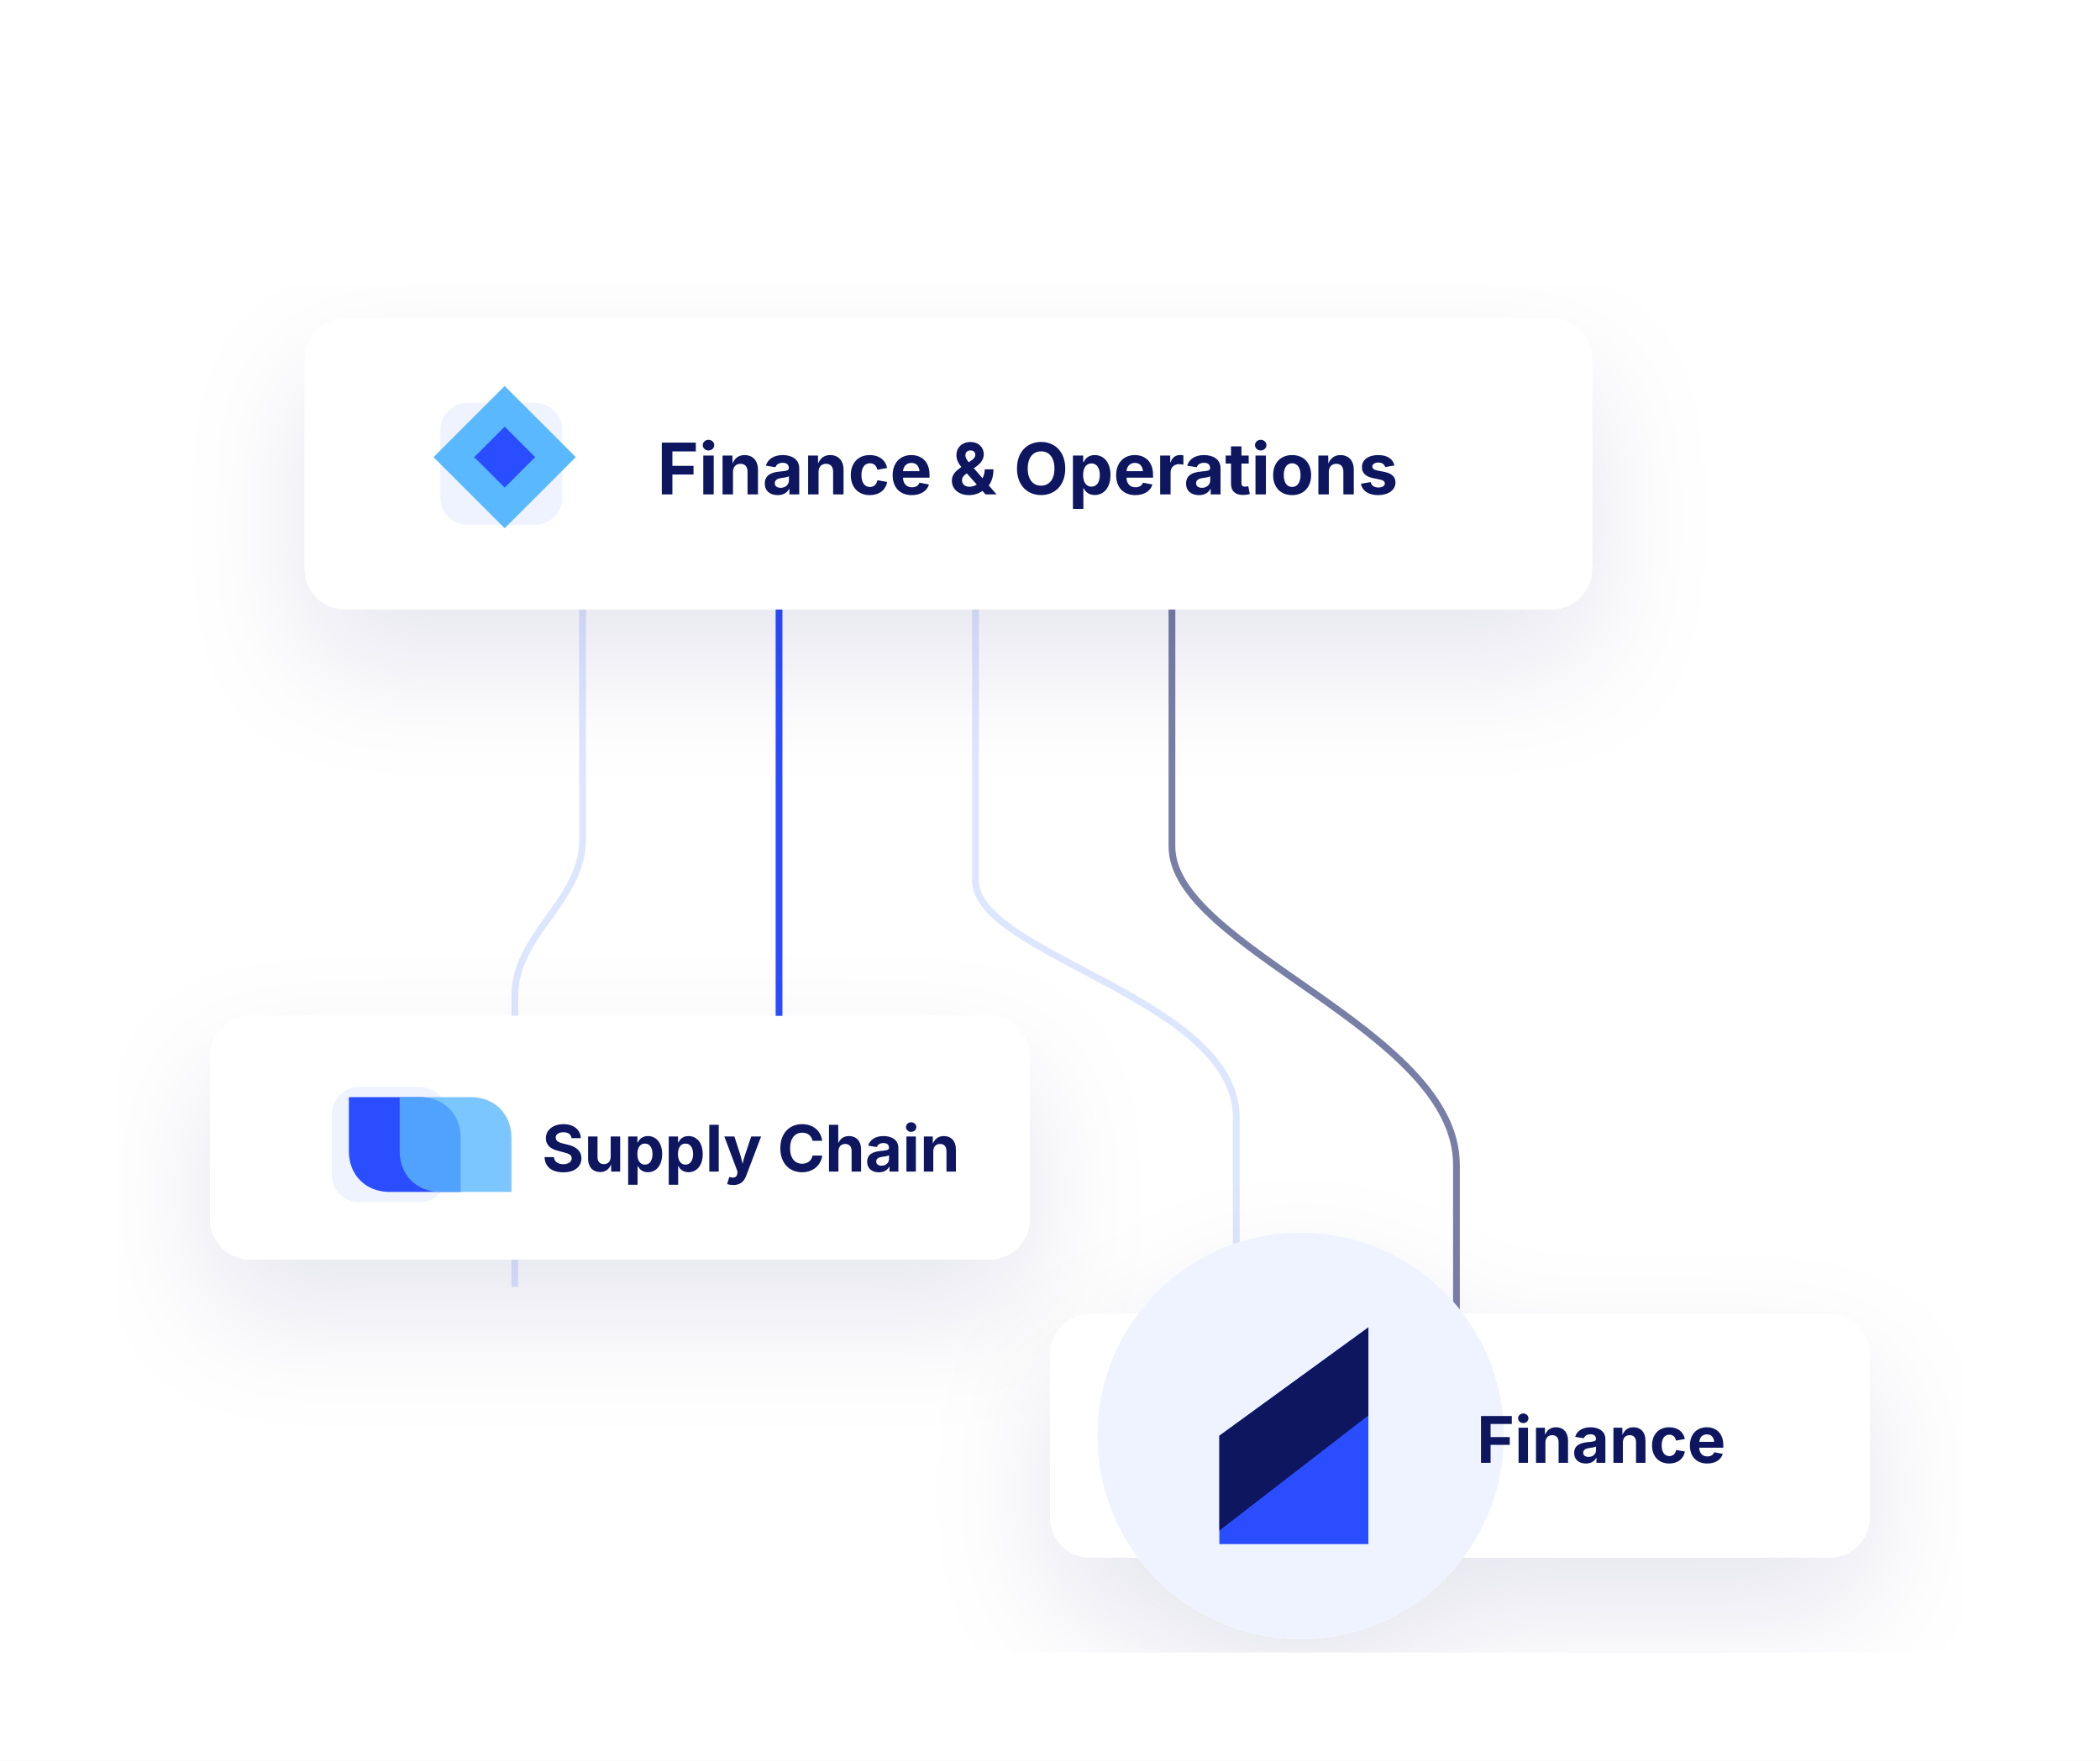
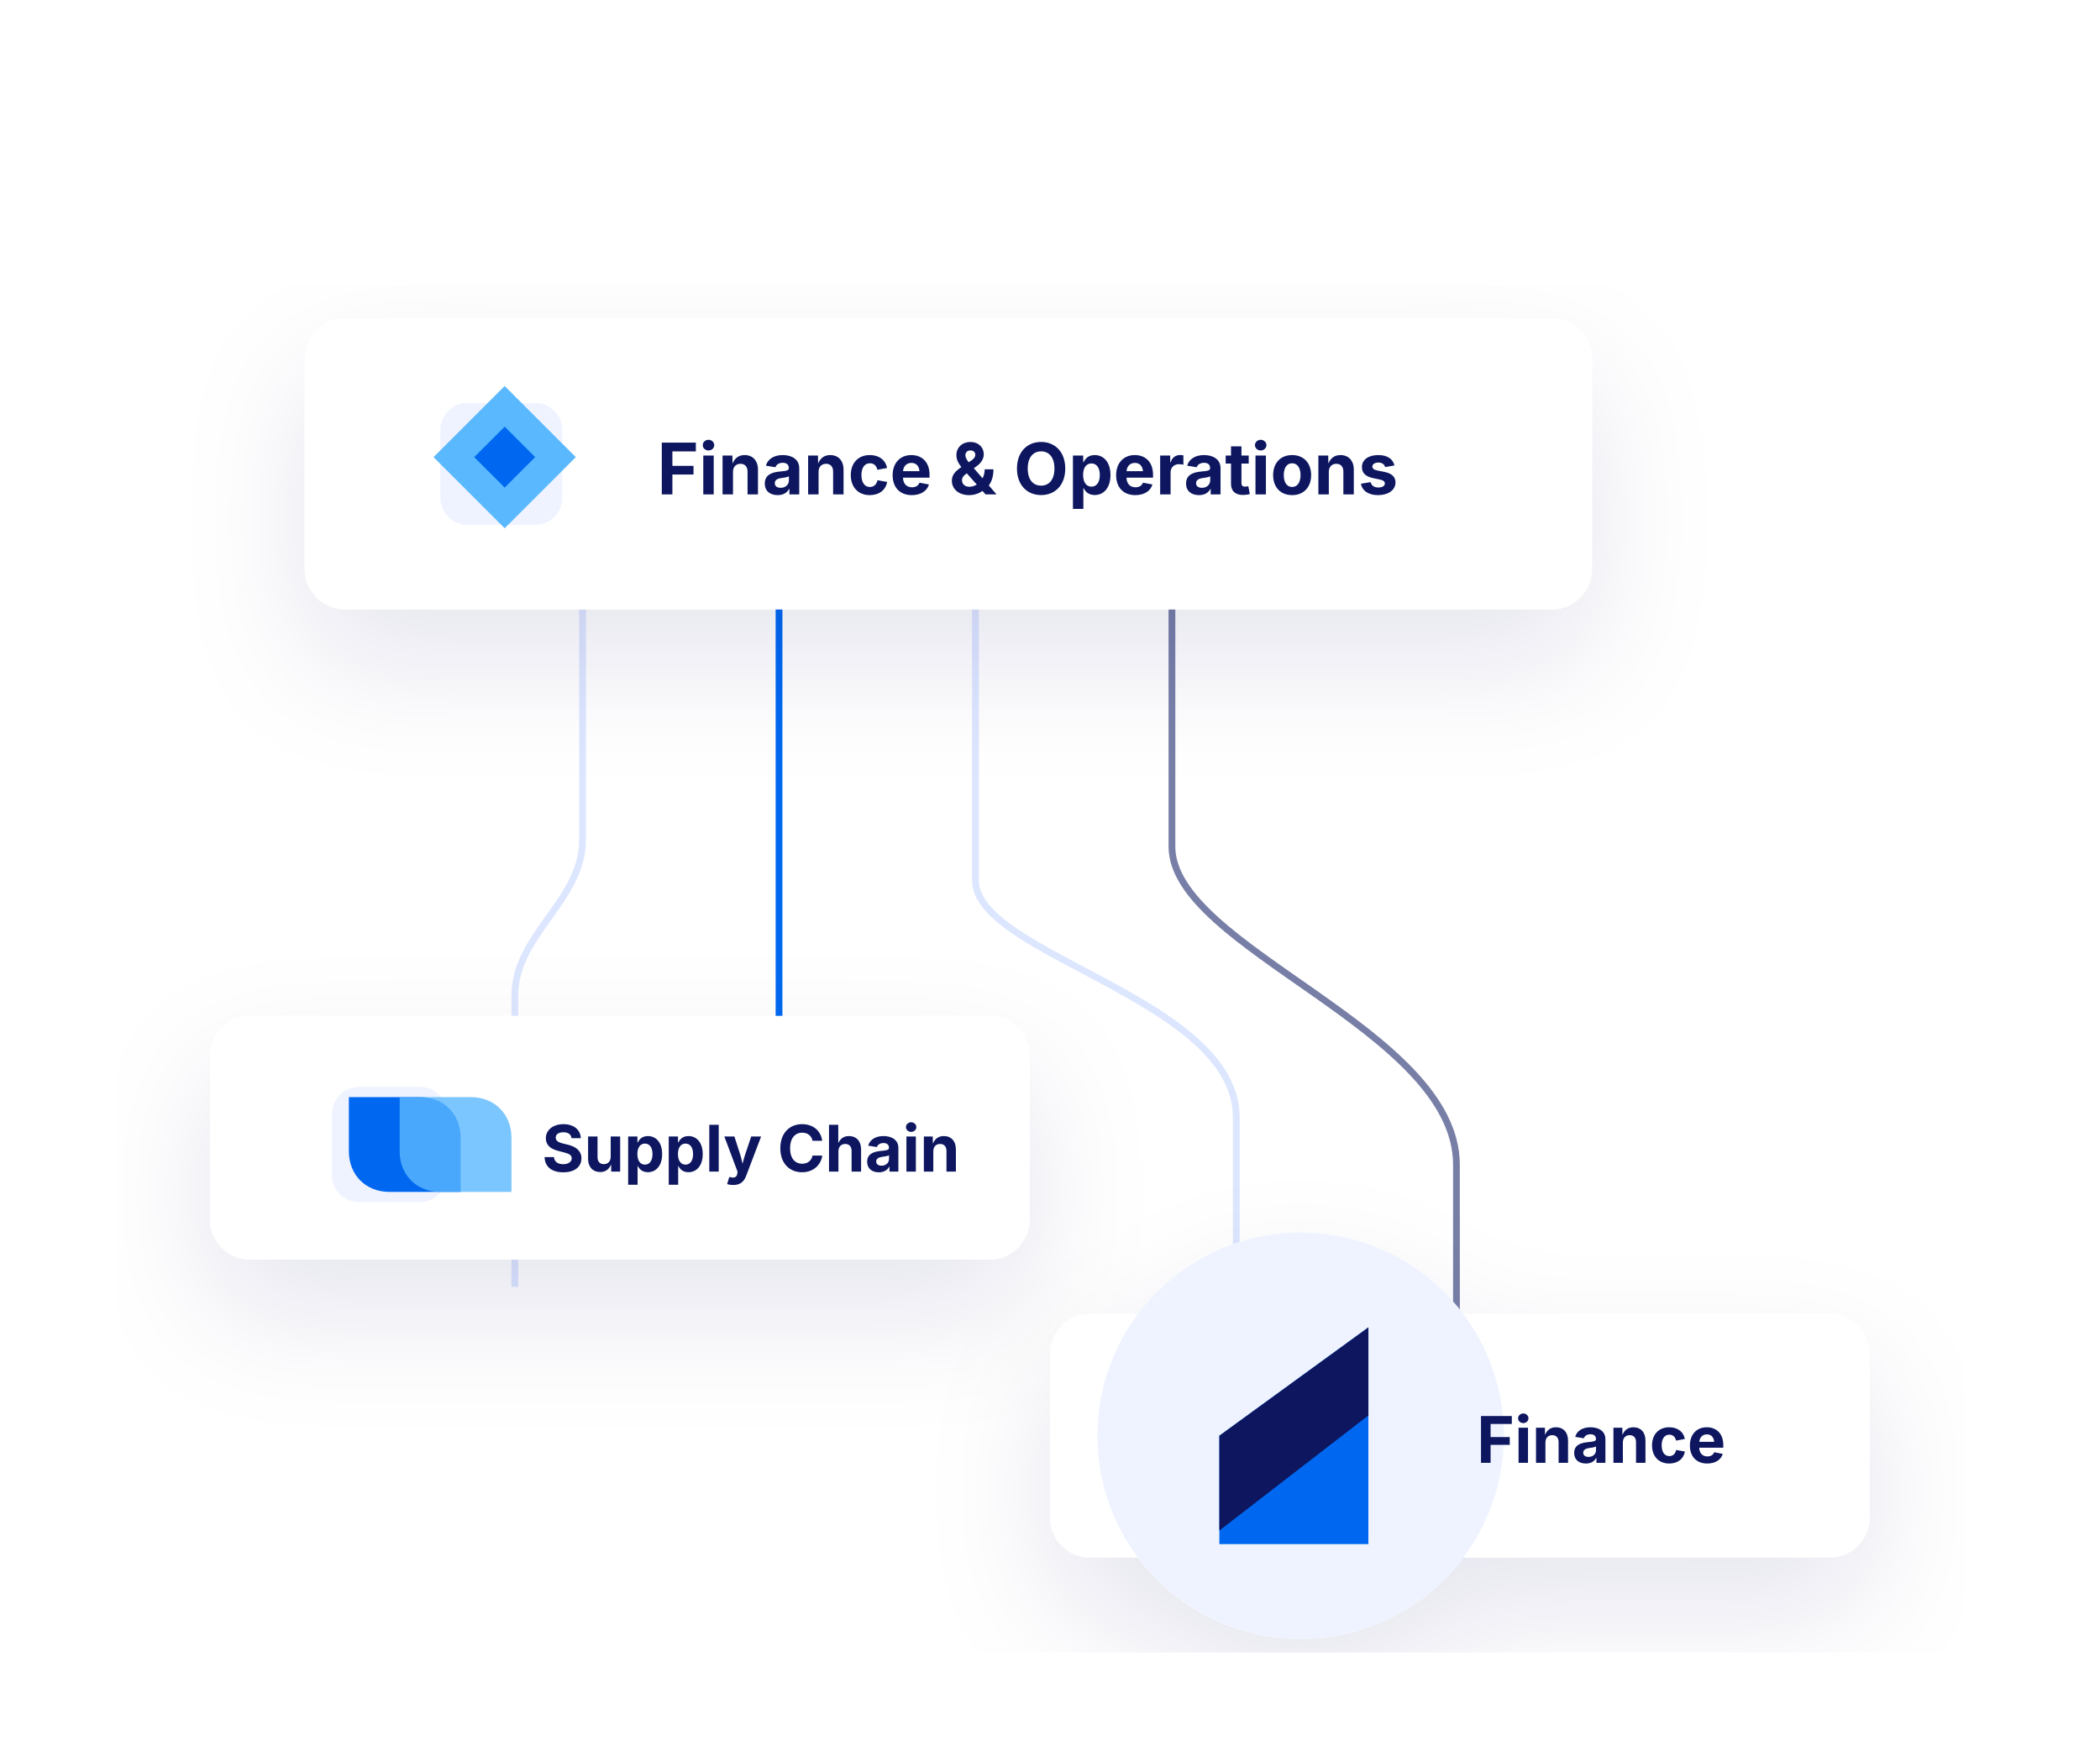
<svg xmlns="http://www.w3.org/2000/svg" width="620" height="520" viewBox="0 0 620 520" fill="none">
  <rect width="620" height="520" fill="white" />
  <path d="M172 166V248C172 266 152 276 152 294V380" stroke="#DDE6FF" stroke-width="2" />
-   <path d="M230 166V370" stroke="#2B4DFF" stroke-width="2" />
+   <path d="M230 166V370" stroke="#0068f0" stroke-width="2" />
  <path d="M288 166V260C288 282 365 295 365 330V398" stroke="#DDE6FF" stroke-width="2" />
  <path d="M346 166V250C346 280 430 304 430 344V394" stroke="#0A165E" stroke-width="2" opacity=".55" />
  <g filter="url(#card)">
    <rect x="90" y="94" width="380" height="86" rx="12" fill="white" />
    <rect x="130" y="119" width="36" height="36" rx="8" fill="#EEF3FF" />
    <path d="M149 114L170 135L149 156L128 135L149 114Z" fill="#5AB8FF" />
-     <path d="M149 126L158 135L149 144L140 135L149 126Z" fill="#2B4DFF" />
+     <path d="M149 126L158 135L149 144L140 135L149 126Z" fill="#0068f0" />
    <text x="194" y="146" fill="#0A165E" font-family="Inter, Arial" font-size="21" font-weight="700">Finance &amp; Operations</text>
  </g>
  <g filter="url(#card)">
    <rect x="62" y="300" width="242" height="72" rx="12" fill="white" />
    <rect x="98" y="321" width="34" height="34" rx="8" fill="#EEF3FF" />
-     <path d="M103 324H124C131 324 136 329 136 336V352H115C108 352 103 347 103 340V324Z" fill="#2B4DFF" />
+     <path d="M103 324H124C131 324 136 329 136 336V352H115C108 352 103 347 103 340V324Z" fill="#0068f0" />
    <path d="M118 324H139C146 324 151 329 151 336V352H130C123 352 118 347 118 340V324Z" fill="#5AB8FF" opacity=".8" />
    <text x="160" y="346" fill="#0A165E" font-family="Inter, Arial" font-size="19" font-weight="700">Supply Chain</text>
  </g>
  <g filter="url(#card)">
    <rect x="310" y="388" width="242" height="72" rx="12" fill="white" />
    <circle cx="384" cy="424" r="60" fill="#EEF3FF" />
-     <path d="M360 424L404 392V456H360V424Z" fill="#2B4DFF" />
+     <path d="M360 424L404 392V456H360V424Z" fill="#0068f0" />
    <path d="M360 424L404 392V418L360 452V424Z" fill="#0A165E" />
    <text x="436" y="432" fill="#0A165E" font-family="Inter, Arial" font-size="19" font-weight="700">Finance</text>
  </g>
  <defs>
    <filter id="card" x="35" y="68" width="545" height="420" filterUnits="userSpaceOnUse">
      <feDropShadow dx="0" dy="16" stdDeviation="18" flood-color="#0A165E" flood-opacity=".10" />
    </filter>
  </defs>
</svg>
